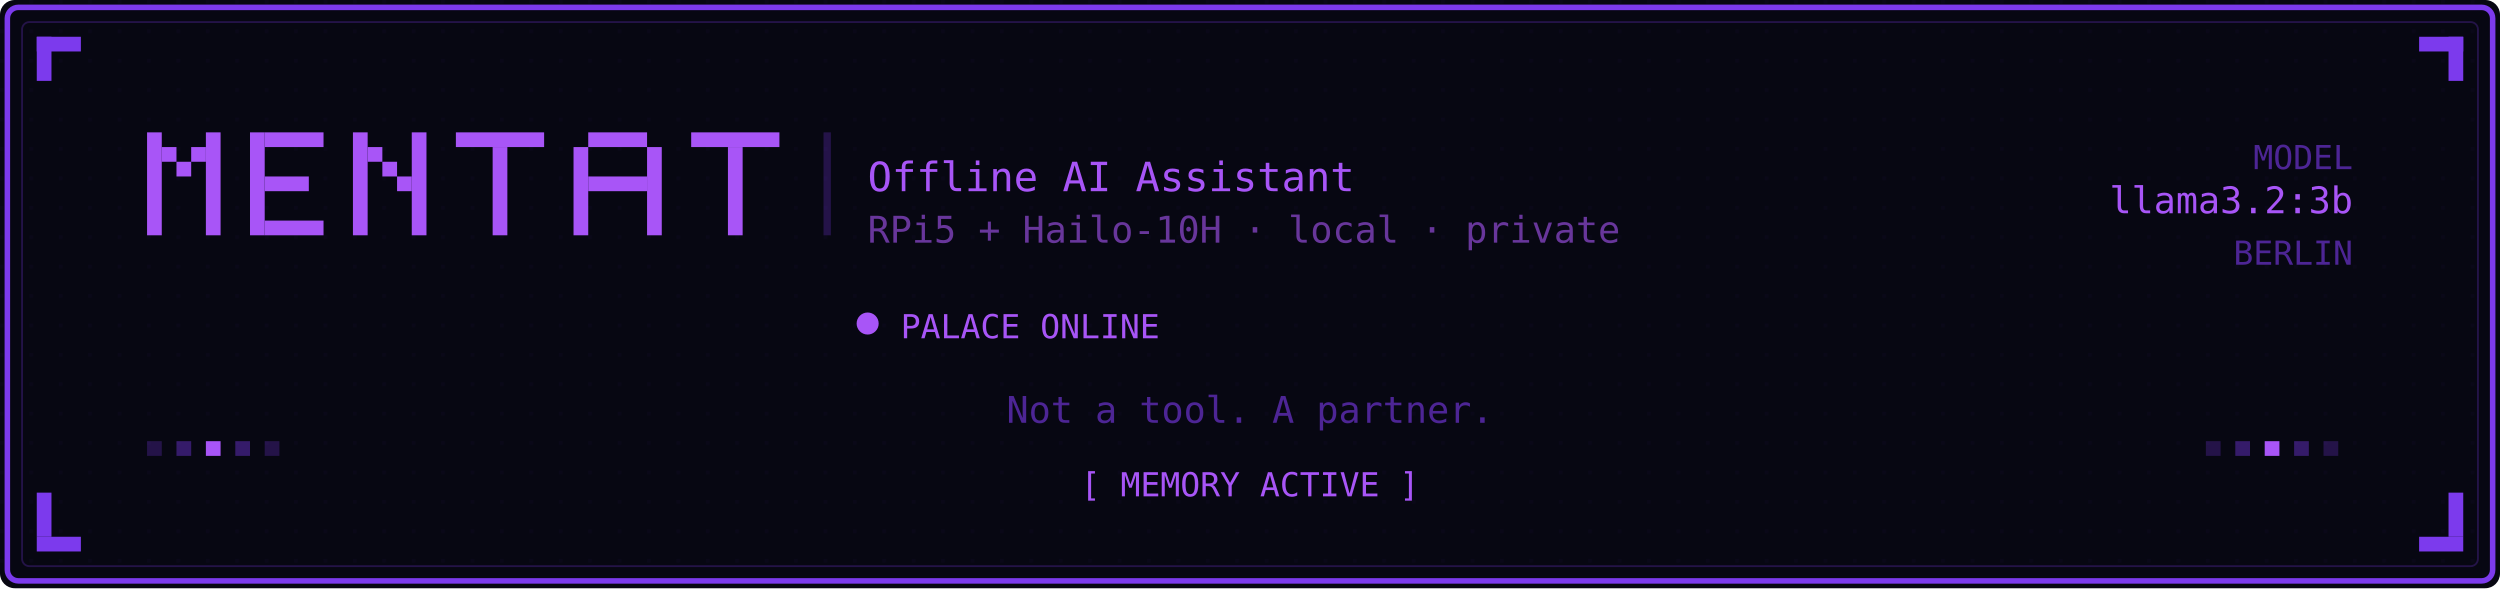
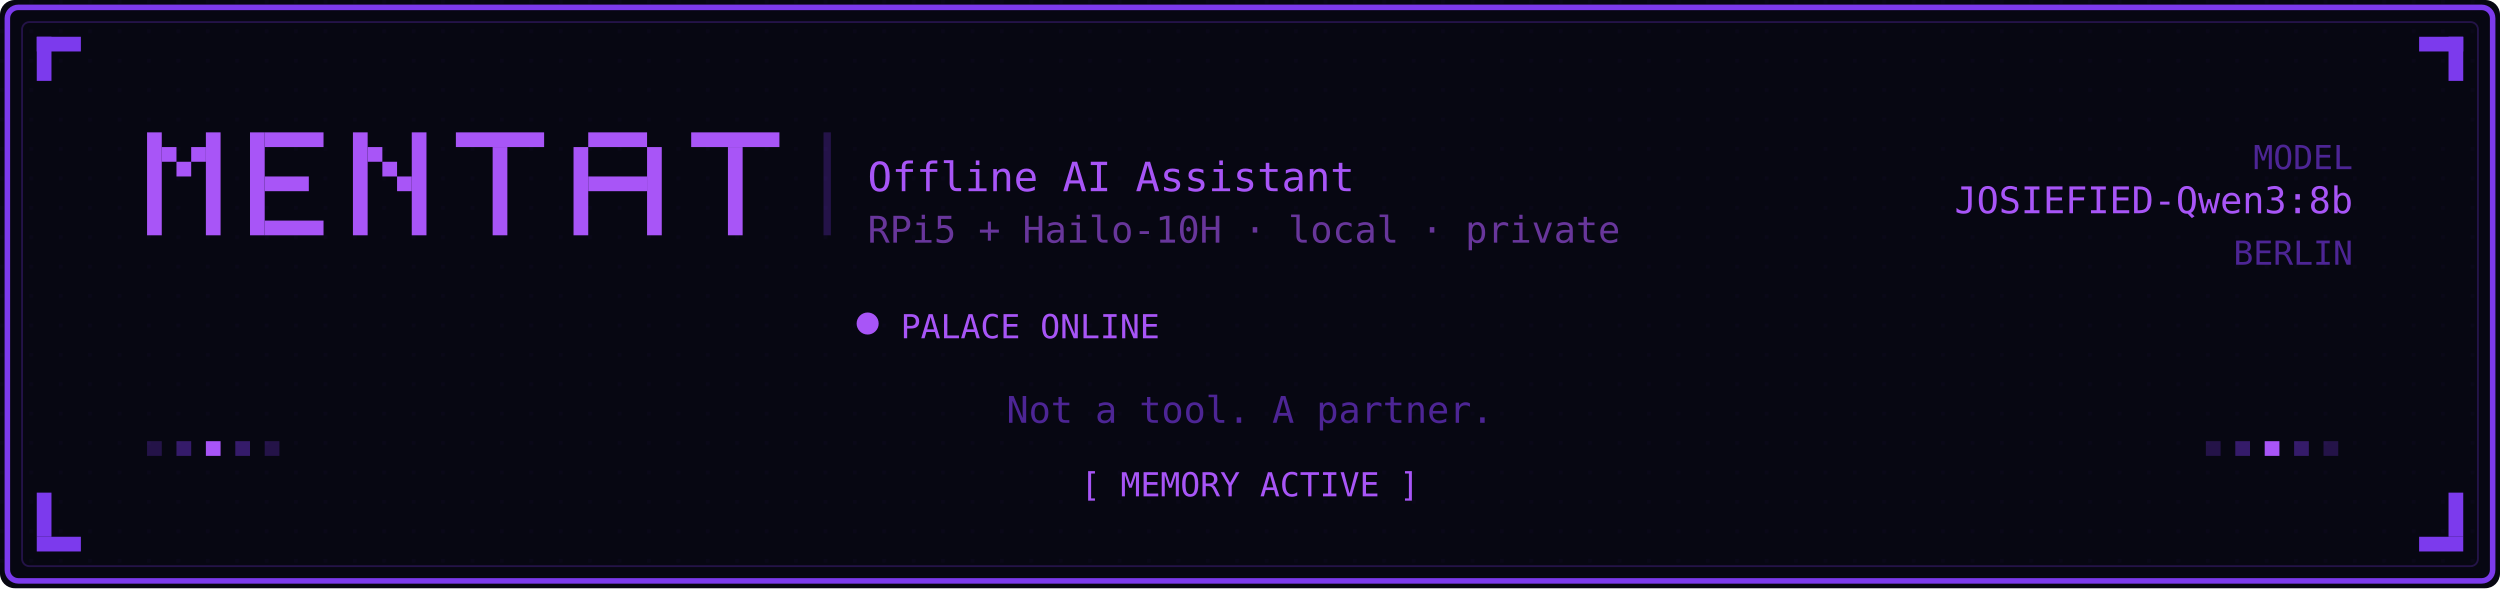
<svg xmlns="http://www.w3.org/2000/svg" width="100%" viewBox="0 0 680 160" role="img">
  <rect x="0" y="0" width="680" height="160" rx="4" fill="#070712" />
  <rect x="2" y="2" width="676" height="156" rx="3" fill="none" stroke="#7c3aed" stroke-width="1.5" />
  <rect x="6" y="6" width="668" height="148" rx="2" fill="none" stroke="#7c3aed40" stroke-width="0.5" />
  <pattern id="pg2" x="0" y="0" width="8" height="8" patternUnits="userSpaceOnUse">
    <rect x="0" y="0" width="1" height="1" fill="#7c3aed08" />
  </pattern>
  <rect x="0" y="0" width="680" height="160" fill="url(#pg2)" />
  <rect x="10" y="10" width="12" height="4" fill="#7c3aed" />
  <rect x="10" y="10" width="4" height="12" fill="#7c3aed" />
  <rect x="658" y="10" width="12" height="4" fill="#7c3aed" />
  <rect x="666" y="10" width="4" height="12" fill="#7c3aed" />
  <rect x="10" y="146" width="12" height="4" fill="#7c3aed" />
  <rect x="10" y="134" width="4" height="12" fill="#7c3aed" />
  <rect x="658" y="146" width="12" height="4" fill="#7c3aed" />
  <rect x="666" y="134" width="4" height="12" fill="#7c3aed" />
  <rect x="40" y="36" width="4" height="28" fill="#a855f7" />
  <rect x="44" y="40" width="4" height="4" fill="#a855f7" />
  <rect x="48" y="44" width="4" height="4" fill="#a855f7" />
  <rect x="52" y="40" width="4" height="4" fill="#a855f7" />
  <rect x="56" y="36" width="4" height="28" fill="#a855f7" />
  <rect x="68" y="36" width="4" height="28" fill="#a855f7" />
  <rect x="72" y="36" width="16" height="4" fill="#a855f7" />
  <rect x="72" y="48" width="12" height="4" fill="#a855f7" />
  <rect x="72" y="60" width="16" height="4" fill="#a855f7" />
  <rect x="96" y="36" width="4" height="28" fill="#a855f7" />
  <rect x="100" y="40" width="4" height="4" fill="#a855f7" />
  <rect x="104" y="44" width="4" height="4" fill="#a855f7" />
  <rect x="108" y="48" width="4" height="4" fill="#a855f7" />
  <rect x="112" y="36" width="4" height="28" fill="#a855f7" />
  <rect x="124" y="36" width="24" height="4" fill="#a855f7" />
  <rect x="134" y="40" width="4" height="24" fill="#a855f7" />
  <rect x="156" y="40" width="4" height="24" fill="#a855f7" />
  <rect x="176" y="40" width="4" height="24" fill="#a855f7" />
  <rect x="160" y="36" width="16" height="4" fill="#a855f7" />
  <rect x="160" y="48" width="16" height="4" fill="#a855f7" />
  <rect x="188" y="36" width="24" height="4" fill="#a855f7" />
  <rect x="198" y="40" width="4" height="24" fill="#a855f7" />
  <rect x="224" y="36" width="2" height="28" fill="#7c3aed40" />
  <text x="236" y="52" font-family="monospace" font-size="11" fill="#a855f7">Offline AI Assistant</text>
  <text x="236" y="66" font-family="monospace" font-size="10" fill="#a855f799">RPi5 + Hailo-10H · local · private</text>
  <circle cx="236" cy="88" r="3" fill="#a855f7" />
  <text x="245" y="92" font-family="monospace" font-size="9" fill="#a855f7">PALACE ONLINE</text>
  <text x="340" y="115" font-family="monospace" font-size="10" fill="#7c3aed99" text-anchor="middle">Not a tool. A partner.</text>
  <text x="340" y="135" font-family="monospace" font-size="9" fill="#a855f7" text-anchor="middle">[ MEMORY ACTIVE ]</text>
  <text x="640" y="46" font-family="monospace" font-size="9" fill="#7c3aed99" text-anchor="end">MODEL</text>
-   <text x="640" y="58" font-family="monospace" font-size="10" fill="#a855f7" text-anchor="end">llama3.2:3b</text>
+   <text x="640" y="58" font-family="monospace" font-size="10" fill="#a855f7" text-anchor="end">JOSIEFIED-Qwen3:8b</text>
  <text x="640" y="72" font-family="monospace" font-size="9" fill="#7c3aed99" text-anchor="end">BERLIN</text>
  <rect x="40" y="120" width="4" height="4" fill="#7c3aed40" />
  <rect x="48" y="120" width="4" height="4" fill="#7c3aed66" />
  <rect x="56" y="120" width="4" height="4" fill="#a855f7" />
  <rect x="64" y="120" width="4" height="4" fill="#7c3aed66" />
  <rect x="72" y="120" width="4" height="4" fill="#7c3aed40" />
  <rect x="600" y="120" width="4" height="4" fill="#7c3aed40" />
  <rect x="608" y="120" width="4" height="4" fill="#7c3aed66" />
  <rect x="616" y="120" width="4" height="4" fill="#a855f7" />
  <rect x="624" y="120" width="4" height="4" fill="#7c3aed66" />
  <rect x="632" y="120" width="4" height="4" fill="#7c3aed40" />
</svg>
